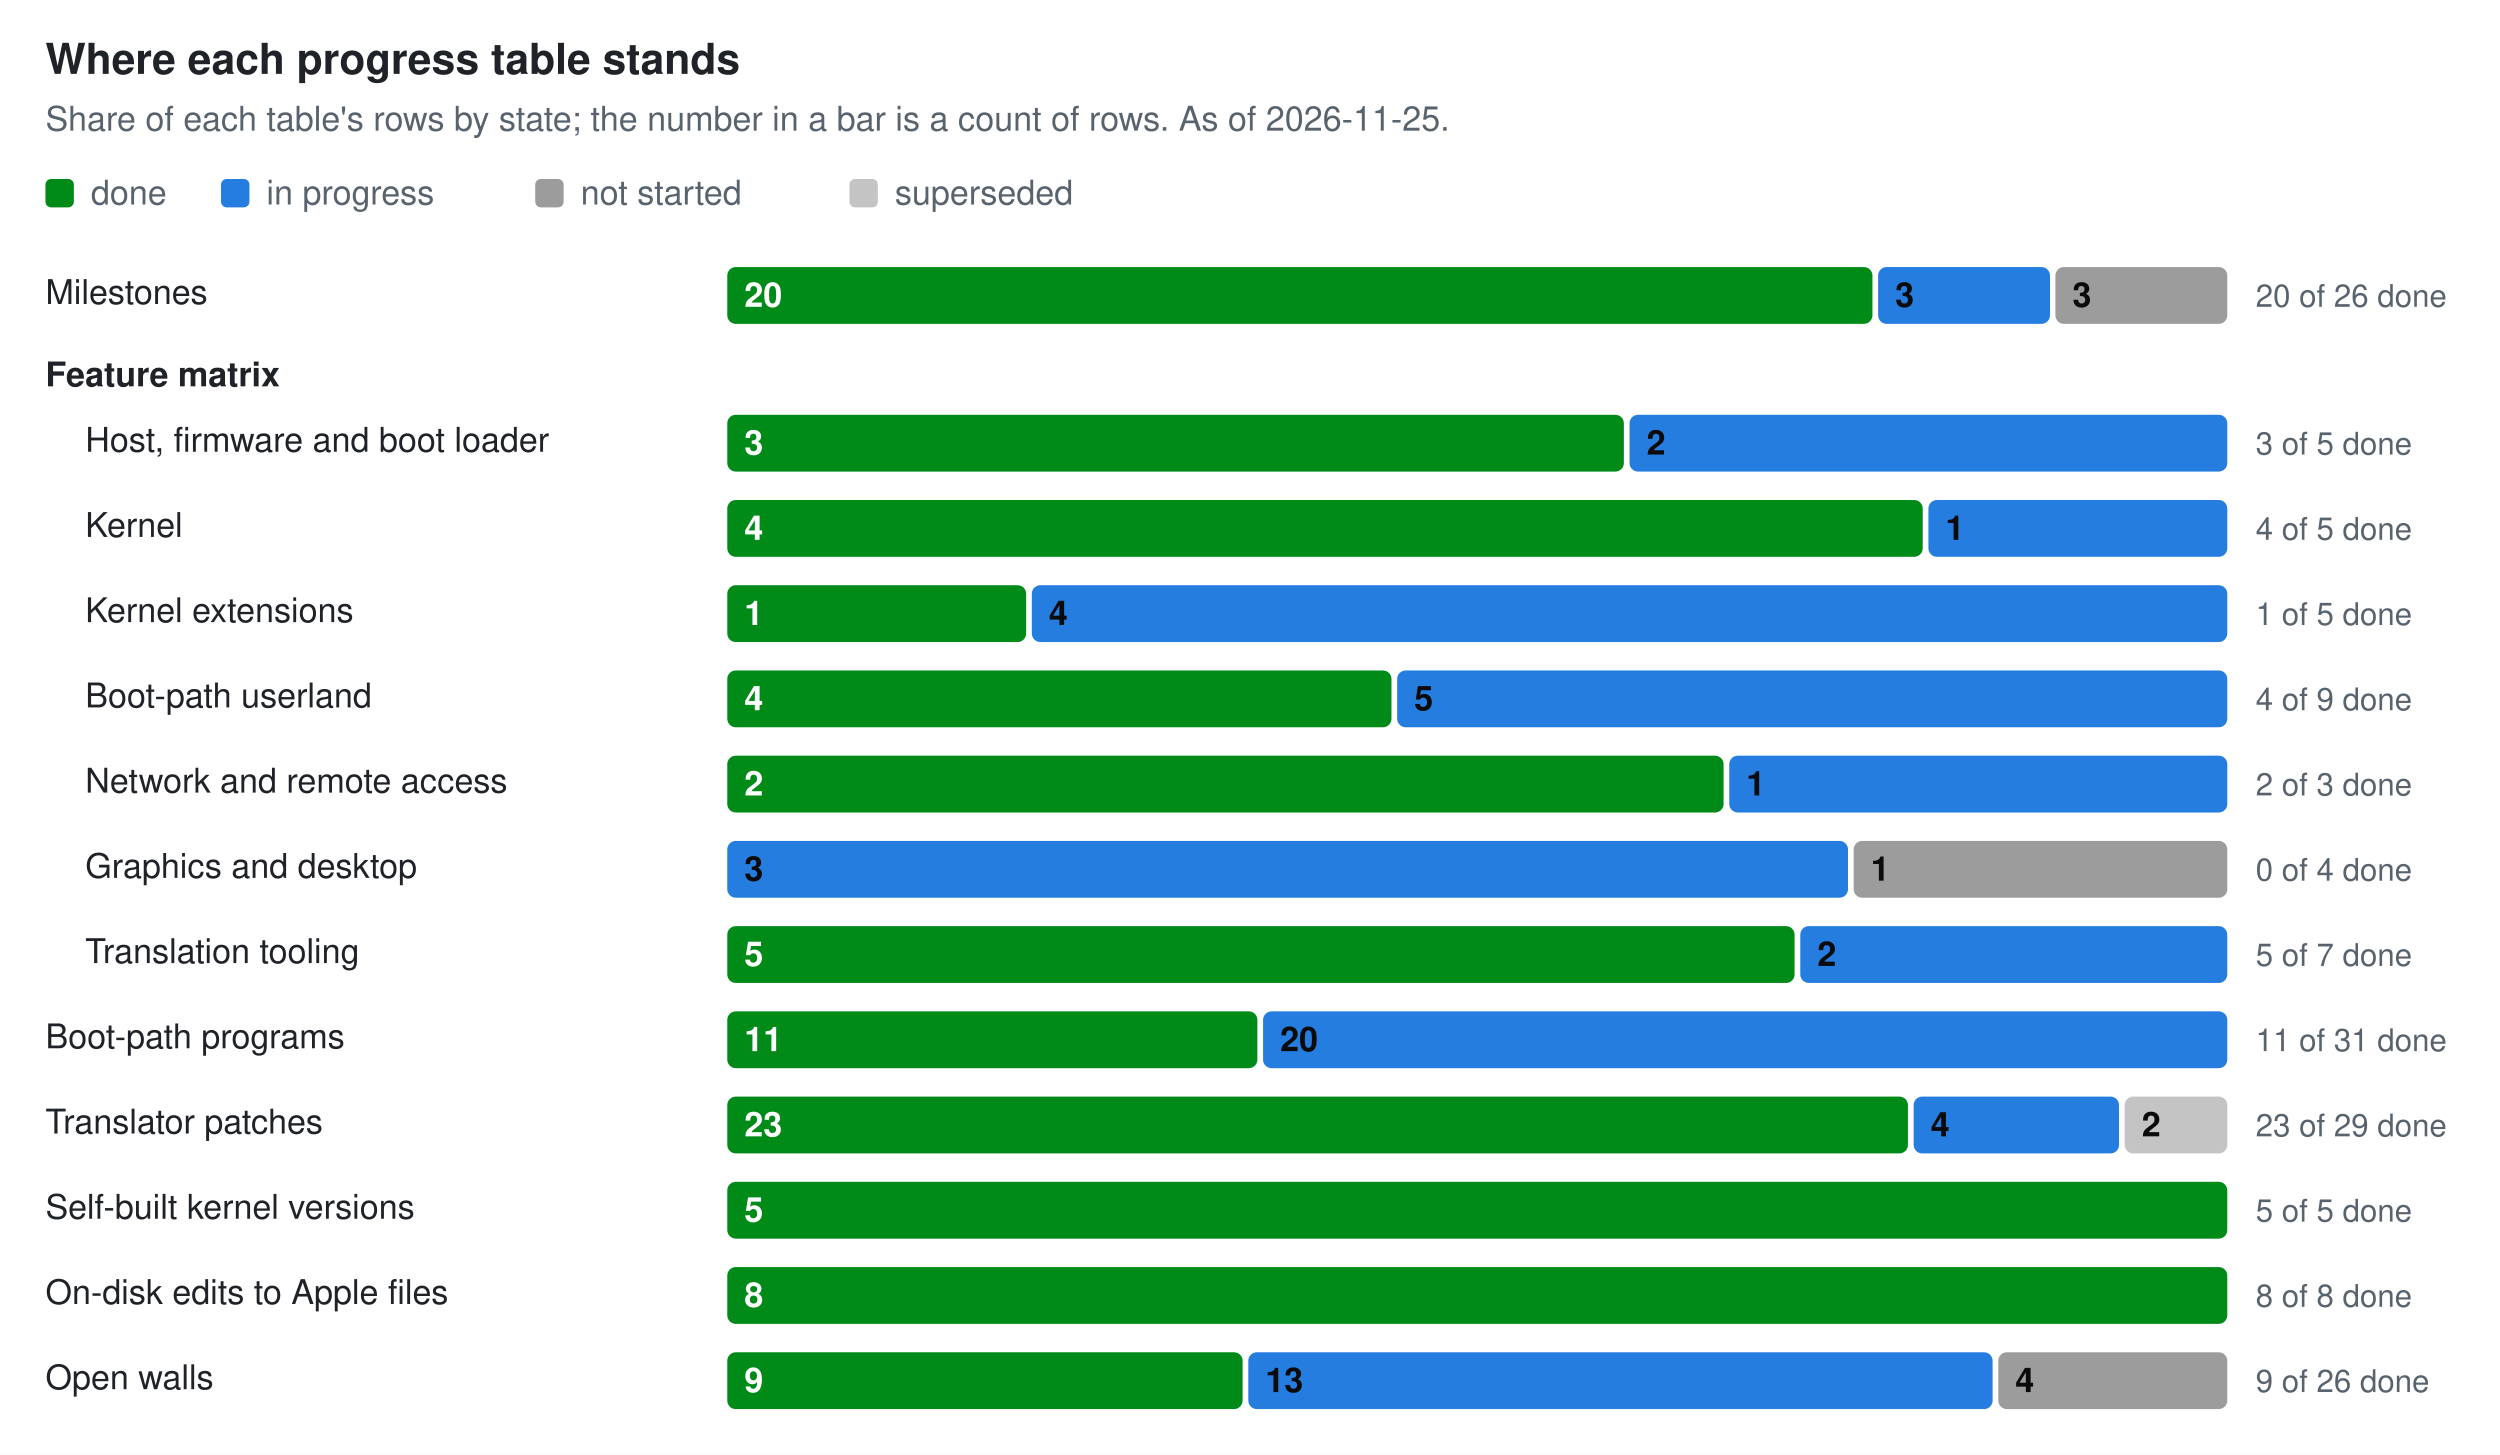
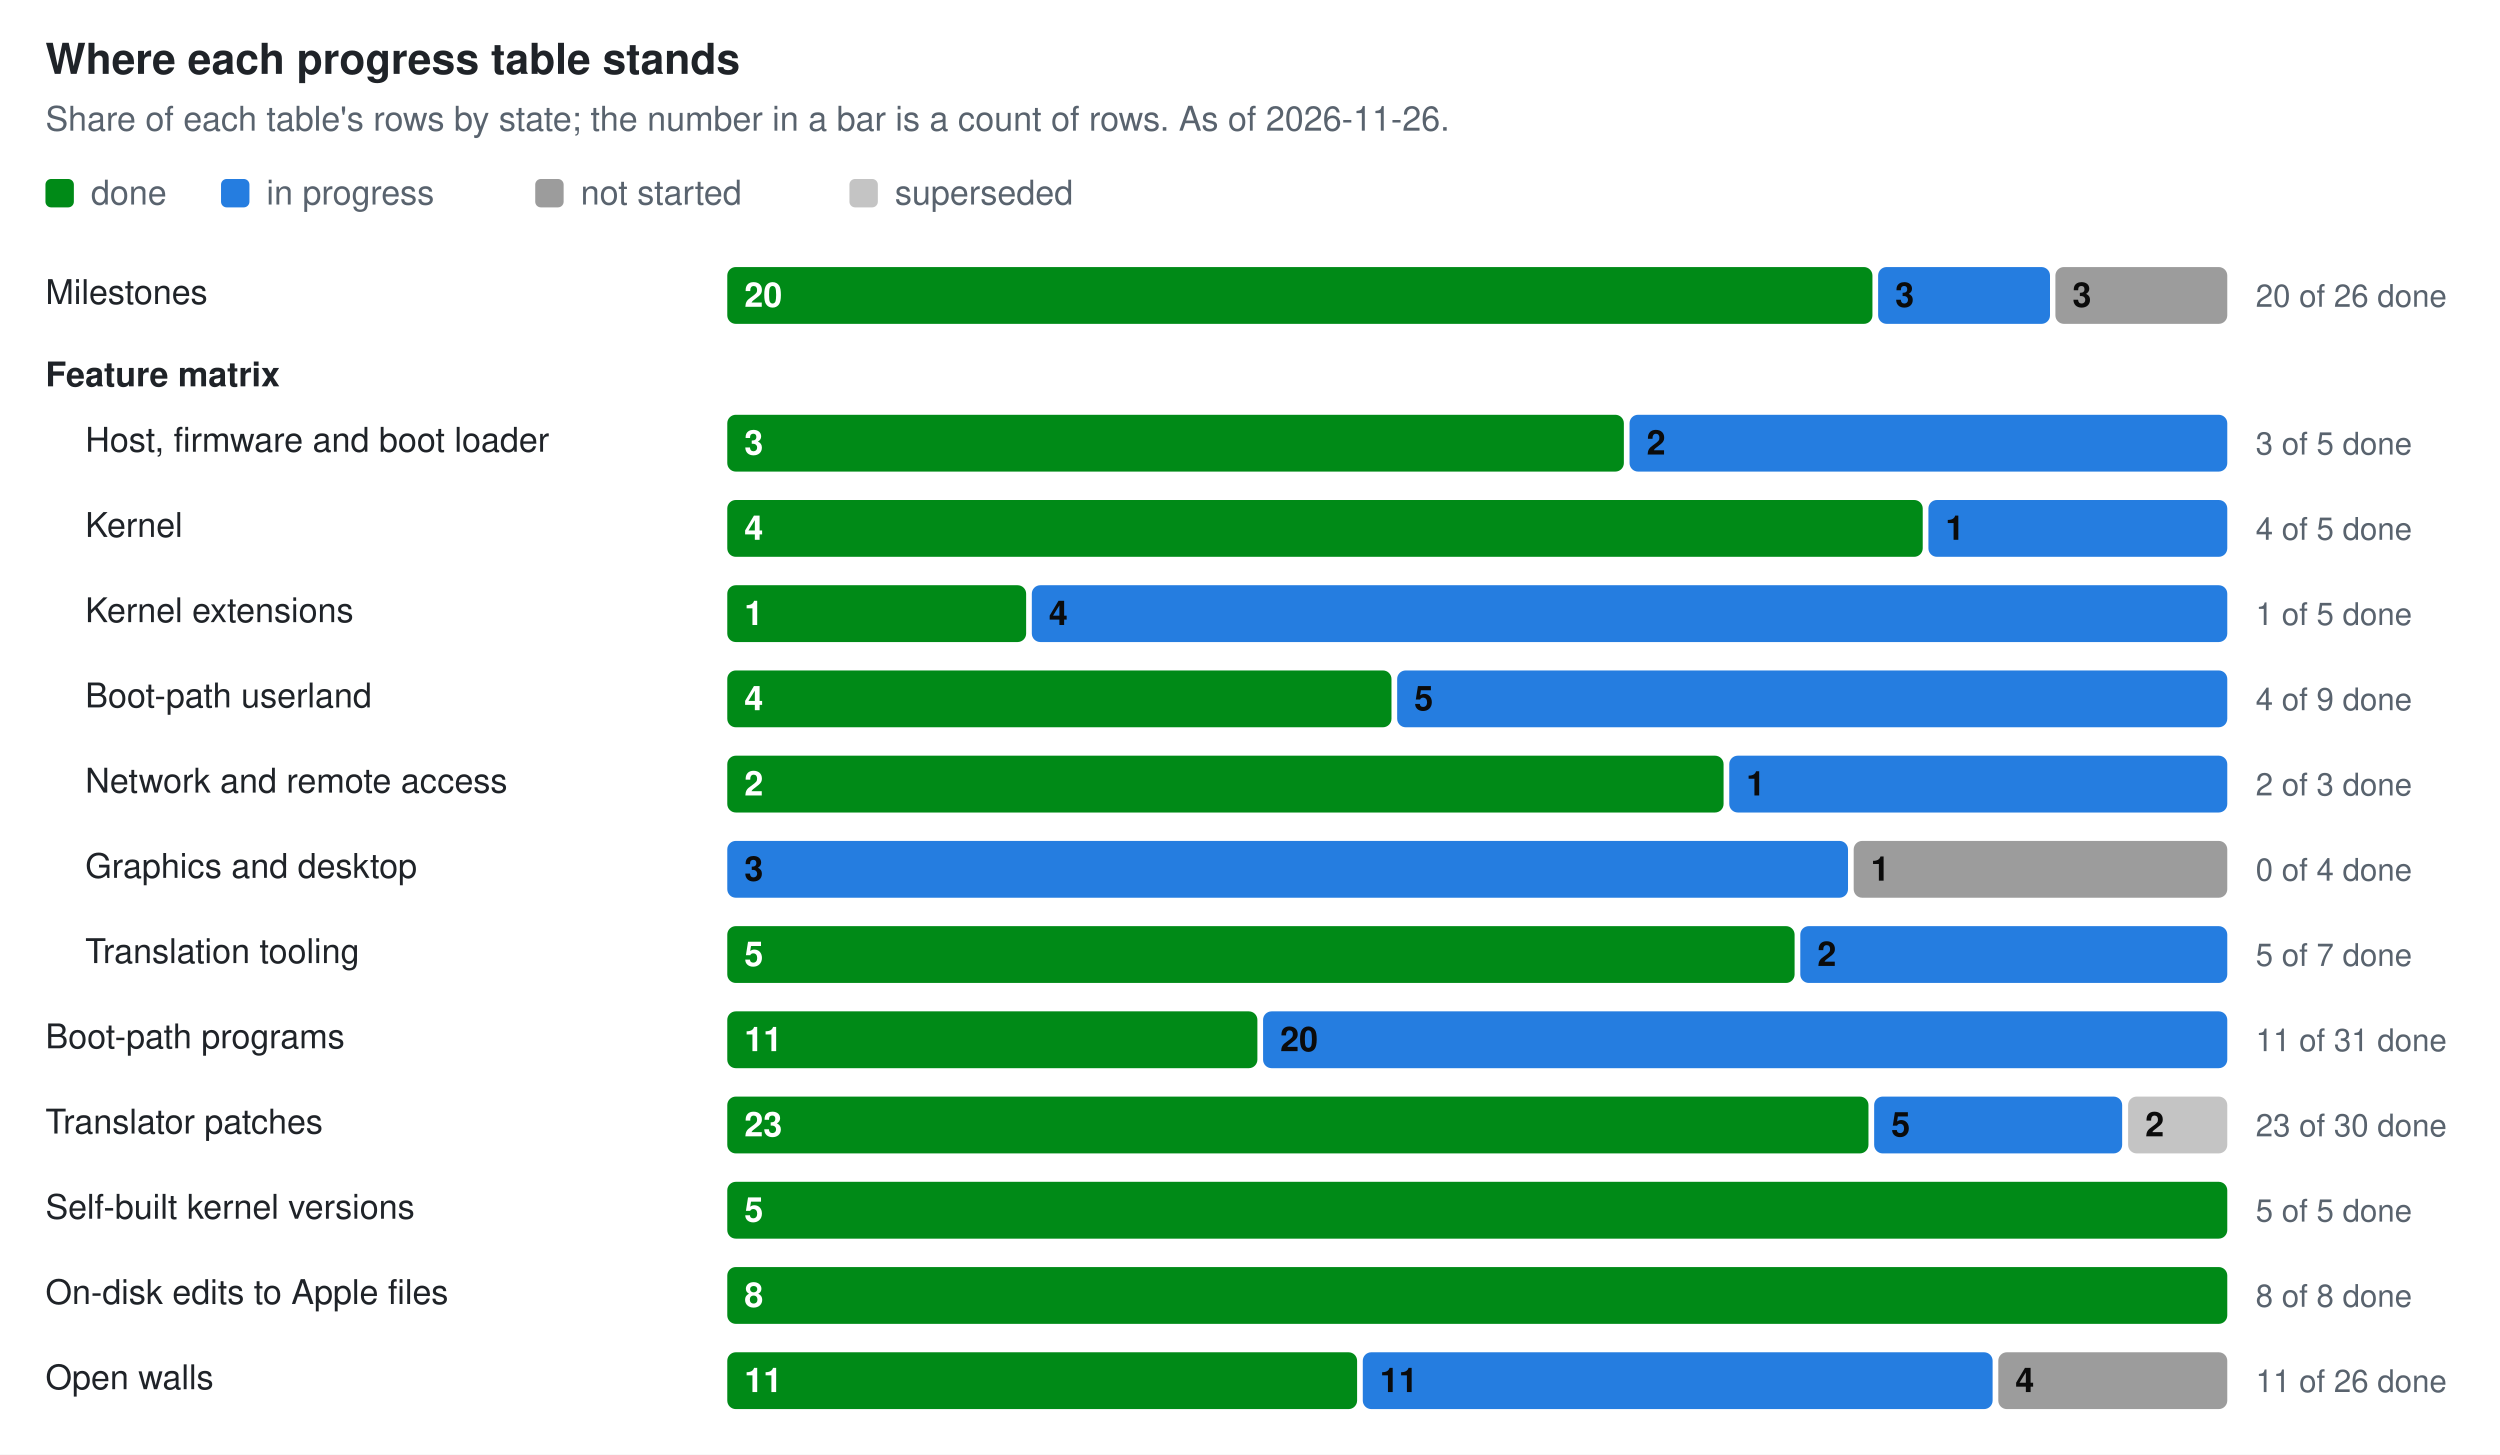
<svg xmlns="http://www.w3.org/2000/svg" width="880" height="512" viewBox="0 0 880 512" role="img" font-family="system-ui, -apple-system, 'Segoe UI', Helvetica, Arial, sans-serif">
  <rect x="0.0" y="0.0" width="880.0" height="512.0" rx="0" fill="#ffffff" />
  <text x="16.0" y="26.0" fill="#1f2328" font-size="15" font-weight="600" text-anchor="start">Where each progress table stands</text>
-   <text x="16.0" y="46.0" fill="#59636e" font-size="12" font-weight="normal" text-anchor="start">Share of each table's rows by state; the number in a bar is a count of rows. As of 2026-11-25.</text>
+   <text x="16.0" y="46.0" fill="#59636e" font-size="12" font-weight="normal" text-anchor="start">Share of each table's rows by state; the number in a bar is a count of rows. As of 2026-11-26.</text>
  <rect x="16.0" y="63.0" width="10.0" height="10.0" rx="2" fill="#008a17" />
  <text x="32.0" y="72.0" fill="#59636e" font-size="12" font-weight="normal" text-anchor="start">done</text>
  <rect x="77.8" y="63.0" width="10.0" height="10.0" rx="2" fill="#257de0" />
  <text x="93.8" y="72.0" fill="#59636e" font-size="12" font-weight="normal" text-anchor="start">in progress</text>
  <rect x="188.4" y="63.0" width="10.0" height="10.0" rx="2" fill="#9c9c9c" />
  <text x="204.4" y="72.0" fill="#59636e" font-size="12" font-weight="normal" text-anchor="start">not started</text>
  <rect x="299.0" y="63.0" width="10.0" height="10.0" rx="2" fill="#c4c4c4" />
  <text x="315.0" y="72.0" fill="#59636e" font-size="12" font-weight="normal" text-anchor="start">superseded</text>
  <text x="16.0" y="107.0" fill="#1f2328" font-size="12" font-weight="normal" text-anchor="start">Milestones</text>
  <rect x="256.0" y="94.0" width="403.1" height="20.0" rx="3" fill="#008a17" />
  <text x="262.0" y="108.0" fill="#ffffff" font-size="12" font-weight="600" text-anchor="start">20</text>
  <rect x="661.1" y="94.0" width="60.5" height="20.0" rx="3" fill="#257de0" />
  <text x="667.1" y="108.0" fill="#0b0b0b" font-size="12" font-weight="600" text-anchor="start">3</text>
  <rect x="723.5" y="94.0" width="60.5" height="20.0" rx="3" fill="#9c9c9c" />
  <text x="729.5" y="108.0" fill="#0b0b0b" font-size="12" font-weight="600" text-anchor="start">3</text>
  <text x="794.0" y="108.0" fill="#59636e" font-size="11" font-weight="normal" text-anchor="start">20 of 26 done</text>
  <text x="16.0" y="136.0" fill="#1f2328" font-size="12" font-weight="600" text-anchor="start">Feature matrix</text>
  <text x="30.0" y="159.0" fill="#1f2328" font-size="12" font-weight="normal" text-anchor="start">Host, firmware and boot loader</text>
  <rect x="256.0" y="146.0" width="315.6" height="20.0" rx="3" fill="#008a17" />
  <text x="262.0" y="160.0" fill="#ffffff" font-size="12" font-weight="600" text-anchor="start">3</text>
  <rect x="573.6" y="146.0" width="210.4" height="20.0" rx="3" fill="#257de0" />
  <text x="579.6" y="160.0" fill="#0b0b0b" font-size="12" font-weight="600" text-anchor="start">2</text>
  <text x="794.0" y="160.0" fill="#59636e" font-size="11" font-weight="normal" text-anchor="start">3 of 5 done</text>
  <text x="30.0" y="189.0" fill="#1f2328" font-size="12" font-weight="normal" text-anchor="start">Kernel</text>
  <rect x="256.0" y="176.0" width="420.8" height="20.0" rx="3" fill="#008a17" />
  <text x="262.0" y="190.0" fill="#ffffff" font-size="12" font-weight="600" text-anchor="start">4</text>
  <rect x="678.8" y="176.0" width="105.2" height="20.0" rx="3" fill="#257de0" />
  <text x="684.8" y="190.0" fill="#0b0b0b" font-size="12" font-weight="600" text-anchor="start">1</text>
  <text x="794.0" y="190.0" fill="#59636e" font-size="11" font-weight="normal" text-anchor="start">4 of 5 done</text>
  <text x="30.0" y="219.0" fill="#1f2328" font-size="12" font-weight="normal" text-anchor="start">Kernel extensions</text>
  <rect x="256.0" y="206.0" width="105.2" height="20.0" rx="3" fill="#008a17" />
  <text x="262.0" y="220.0" fill="#ffffff" font-size="12" font-weight="600" text-anchor="start">1</text>
  <rect x="363.2" y="206.0" width="420.8" height="20.0" rx="3" fill="#257de0" />
  <text x="369.2" y="220.0" fill="#0b0b0b" font-size="12" font-weight="600" text-anchor="start">4</text>
  <text x="794.0" y="220.0" fill="#59636e" font-size="11" font-weight="normal" text-anchor="start">1 of 5 done</text>
  <text x="30.0" y="249.0" fill="#1f2328" font-size="12" font-weight="normal" text-anchor="start">Boot-path userland</text>
  <rect x="256.0" y="236.0" width="233.8" height="20.0" rx="3" fill="#008a17" />
  <text x="262.0" y="250.0" fill="#ffffff" font-size="12" font-weight="600" text-anchor="start">4</text>
  <rect x="491.8" y="236.0" width="292.2" height="20.0" rx="3" fill="#257de0" />
  <text x="497.8" y="250.0" fill="#0b0b0b" font-size="12" font-weight="600" text-anchor="start">5</text>
  <text x="794.0" y="250.0" fill="#59636e" font-size="11" font-weight="normal" text-anchor="start">4 of 9 done</text>
  <text x="30.0" y="279.0" fill="#1f2328" font-size="12" font-weight="normal" text-anchor="start">Network and remote access</text>
  <rect x="256.0" y="266.0" width="350.7" height="20.0" rx="3" fill="#008a17" />
  <text x="262.0" y="280.0" fill="#ffffff" font-size="12" font-weight="600" text-anchor="start">2</text>
  <rect x="608.7" y="266.0" width="175.3" height="20.0" rx="3" fill="#257de0" />
  <text x="614.7" y="280.0" fill="#0b0b0b" font-size="12" font-weight="600" text-anchor="start">1</text>
  <text x="794.0" y="280.0" fill="#59636e" font-size="11" font-weight="normal" text-anchor="start">2 of 3 done</text>
  <text x="30.0" y="309.0" fill="#1f2328" font-size="12" font-weight="normal" text-anchor="start">Graphics and desktop</text>
  <rect x="256.0" y="296.0" width="394.5" height="20.0" rx="3" fill="#257de0" />
  <text x="262.0" y="310.0" fill="#0b0b0b" font-size="12" font-weight="600" text-anchor="start">3</text>
  <rect x="652.5" y="296.0" width="131.5" height="20.0" rx="3" fill="#9c9c9c" />
  <text x="658.5" y="310.0" fill="#0b0b0b" font-size="12" font-weight="600" text-anchor="start">1</text>
  <text x="794.0" y="310.0" fill="#59636e" font-size="11" font-weight="normal" text-anchor="start">0 of 4 done</text>
  <text x="30.0" y="339.0" fill="#1f2328" font-size="12" font-weight="normal" text-anchor="start">Translation tooling</text>
  <rect x="256.0" y="326.0" width="375.7" height="20.0" rx="3" fill="#008a17" />
  <text x="262.0" y="340.0" fill="#ffffff" font-size="12" font-weight="600" text-anchor="start">5</text>
  <rect x="633.7" y="326.0" width="150.3" height="20.0" rx="3" fill="#257de0" />
  <text x="639.7" y="340.0" fill="#0b0b0b" font-size="12" font-weight="600" text-anchor="start">2</text>
  <text x="794.0" y="340.0" fill="#59636e" font-size="11" font-weight="normal" text-anchor="start">5 of 7 done</text>
  <text x="16.0" y="369.0" fill="#1f2328" font-size="12" font-weight="normal" text-anchor="start">Boot-path programs</text>
  <rect x="256.0" y="356.0" width="186.6" height="20.0" rx="3" fill="#008a17" />
  <text x="262.0" y="370.0" fill="#ffffff" font-size="12" font-weight="600" text-anchor="start">11</text>
  <rect x="444.6" y="356.0" width="339.4" height="20.0" rx="3" fill="#257de0" />
  <text x="450.6" y="370.0" fill="#0b0b0b" font-size="12" font-weight="600" text-anchor="start">20</text>
  <text x="794.0" y="370.0" fill="#59636e" font-size="11" font-weight="normal" text-anchor="start">11 of 31 done</text>
  <text x="16.0" y="399.0" fill="#1f2328" font-size="12" font-weight="normal" text-anchor="start">Translator patches</text>
-   <rect x="256.0" y="386.0" width="415.6" height="20.0" rx="3" fill="#008a17" />
+   <rect x="256.0" y="386.0" width="401.7" height="20.0" rx="3" fill="#008a17" />
  <text x="262.0" y="400.0" fill="#ffffff" font-size="12" font-weight="600" text-anchor="start">23</text>
-   <rect x="673.6" y="386.0" width="72.3" height="20.0" rx="3" fill="#257de0" />
-   <text x="679.6" y="400.0" fill="#0b0b0b" font-size="12" font-weight="600" text-anchor="start">4</text>
-   <rect x="747.9" y="386.0" width="36.1" height="20.0" rx="3" fill="#c4c4c4" />
-   <text x="753.9" y="400.0" fill="#0b0b0b" font-size="12" font-weight="600" text-anchor="start">2</text>
-   <text x="794.0" y="400.0" fill="#59636e" font-size="11" font-weight="normal" text-anchor="start">23 of 29 done</text>
+   <rect x="659.7" y="386.0" width="87.3" height="20.0" rx="3" fill="#257de0" />
+   <text x="665.7" y="400.0" fill="#0b0b0b" font-size="12" font-weight="600" text-anchor="start">5</text>
+   <rect x="749.1" y="386.0" width="34.9" height="20.0" rx="3" fill="#c4c4c4" />
+   <text x="755.1" y="400.0" fill="#0b0b0b" font-size="12" font-weight="600" text-anchor="start">2</text>
+   <text x="794.0" y="400.0" fill="#59636e" font-size="11" font-weight="normal" text-anchor="start">23 of 30 done</text>
  <text x="16.0" y="429.0" fill="#1f2328" font-size="12" font-weight="normal" text-anchor="start">Self-built kernel versions</text>
  <rect x="256.0" y="416.0" width="528.0" height="20.0" rx="3" fill="#008a17" />
  <text x="262.0" y="430.0" fill="#ffffff" font-size="12" font-weight="600" text-anchor="start">5</text>
  <text x="794.0" y="430.0" fill="#59636e" font-size="11" font-weight="normal" text-anchor="start">5 of 5 done</text>
  <text x="16.0" y="459.0" fill="#1f2328" font-size="12" font-weight="normal" text-anchor="start">On-disk edits to Apple files</text>
  <rect x="256.0" y="446.0" width="528.0" height="20.0" rx="3" fill="#008a17" />
  <text x="262.0" y="460.0" fill="#ffffff" font-size="12" font-weight="600" text-anchor="start">8</text>
  <text x="794.0" y="460.0" fill="#59636e" font-size="11" font-weight="normal" text-anchor="start">8 of 8 done</text>
  <text x="16.0" y="489.0" fill="#1f2328" font-size="12" font-weight="normal" text-anchor="start">Open walls</text>
-   <rect x="256.0" y="476.0" width="181.4" height="20.0" rx="3" fill="#008a17" />
-   <text x="262.0" y="490.0" fill="#ffffff" font-size="12" font-weight="600" text-anchor="start">9</text>
-   <rect x="439.4" y="476.0" width="262.0" height="20.0" rx="3" fill="#257de0" />
-   <text x="445.4" y="490.0" fill="#0b0b0b" font-size="12" font-weight="600" text-anchor="start">13</text>
+   <rect x="256.0" y="476.0" width="221.7" height="20.0" rx="3" fill="#008a17" />
+   <text x="262.0" y="490.0" fill="#ffffff" font-size="12" font-weight="600" text-anchor="start">11</text>
+   <rect x="479.7" y="476.0" width="221.7" height="20.0" rx="3" fill="#257de0" />
+   <text x="485.7" y="490.0" fill="#0b0b0b" font-size="12" font-weight="600" text-anchor="start">11</text>
  <rect x="703.4" y="476.0" width="80.6" height="20.0" rx="3" fill="#9c9c9c" />
  <text x="709.4" y="490.0" fill="#0b0b0b" font-size="12" font-weight="600" text-anchor="start">4</text>
-   <text x="794.0" y="490.0" fill="#59636e" font-size="11" font-weight="normal" text-anchor="start">9 of 26 done</text>
+   <text x="794.0" y="490.0" fill="#59636e" font-size="11" font-weight="normal" text-anchor="start">11 of 26 done</text>
</svg>
